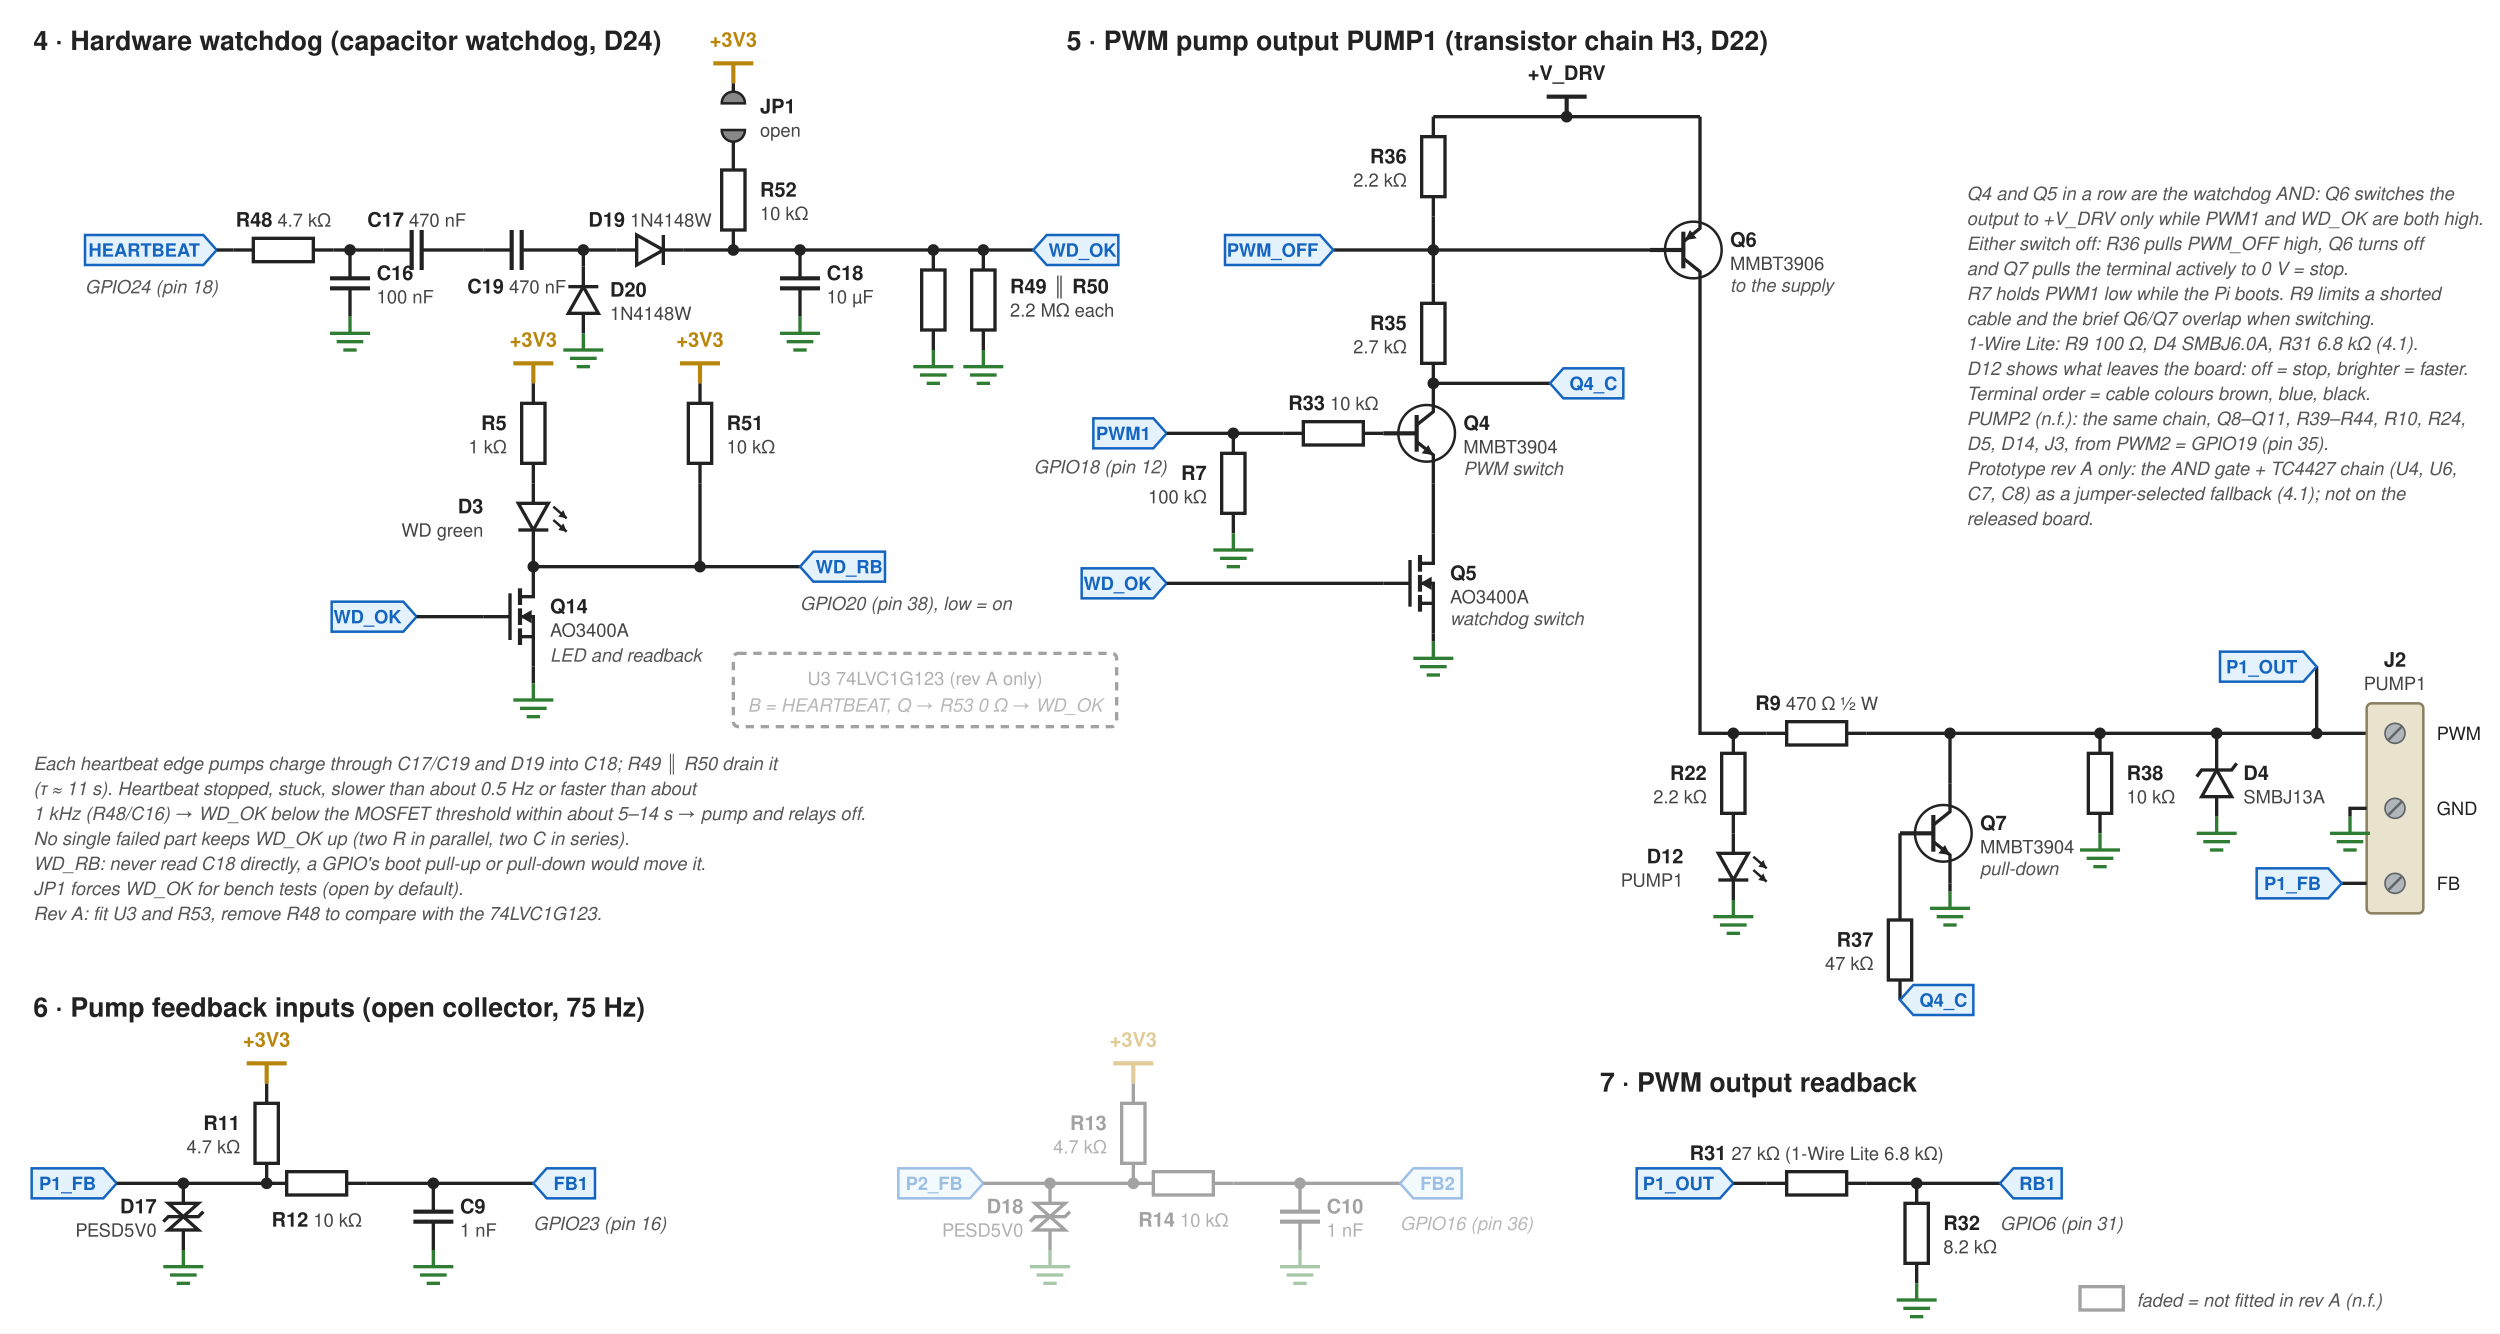
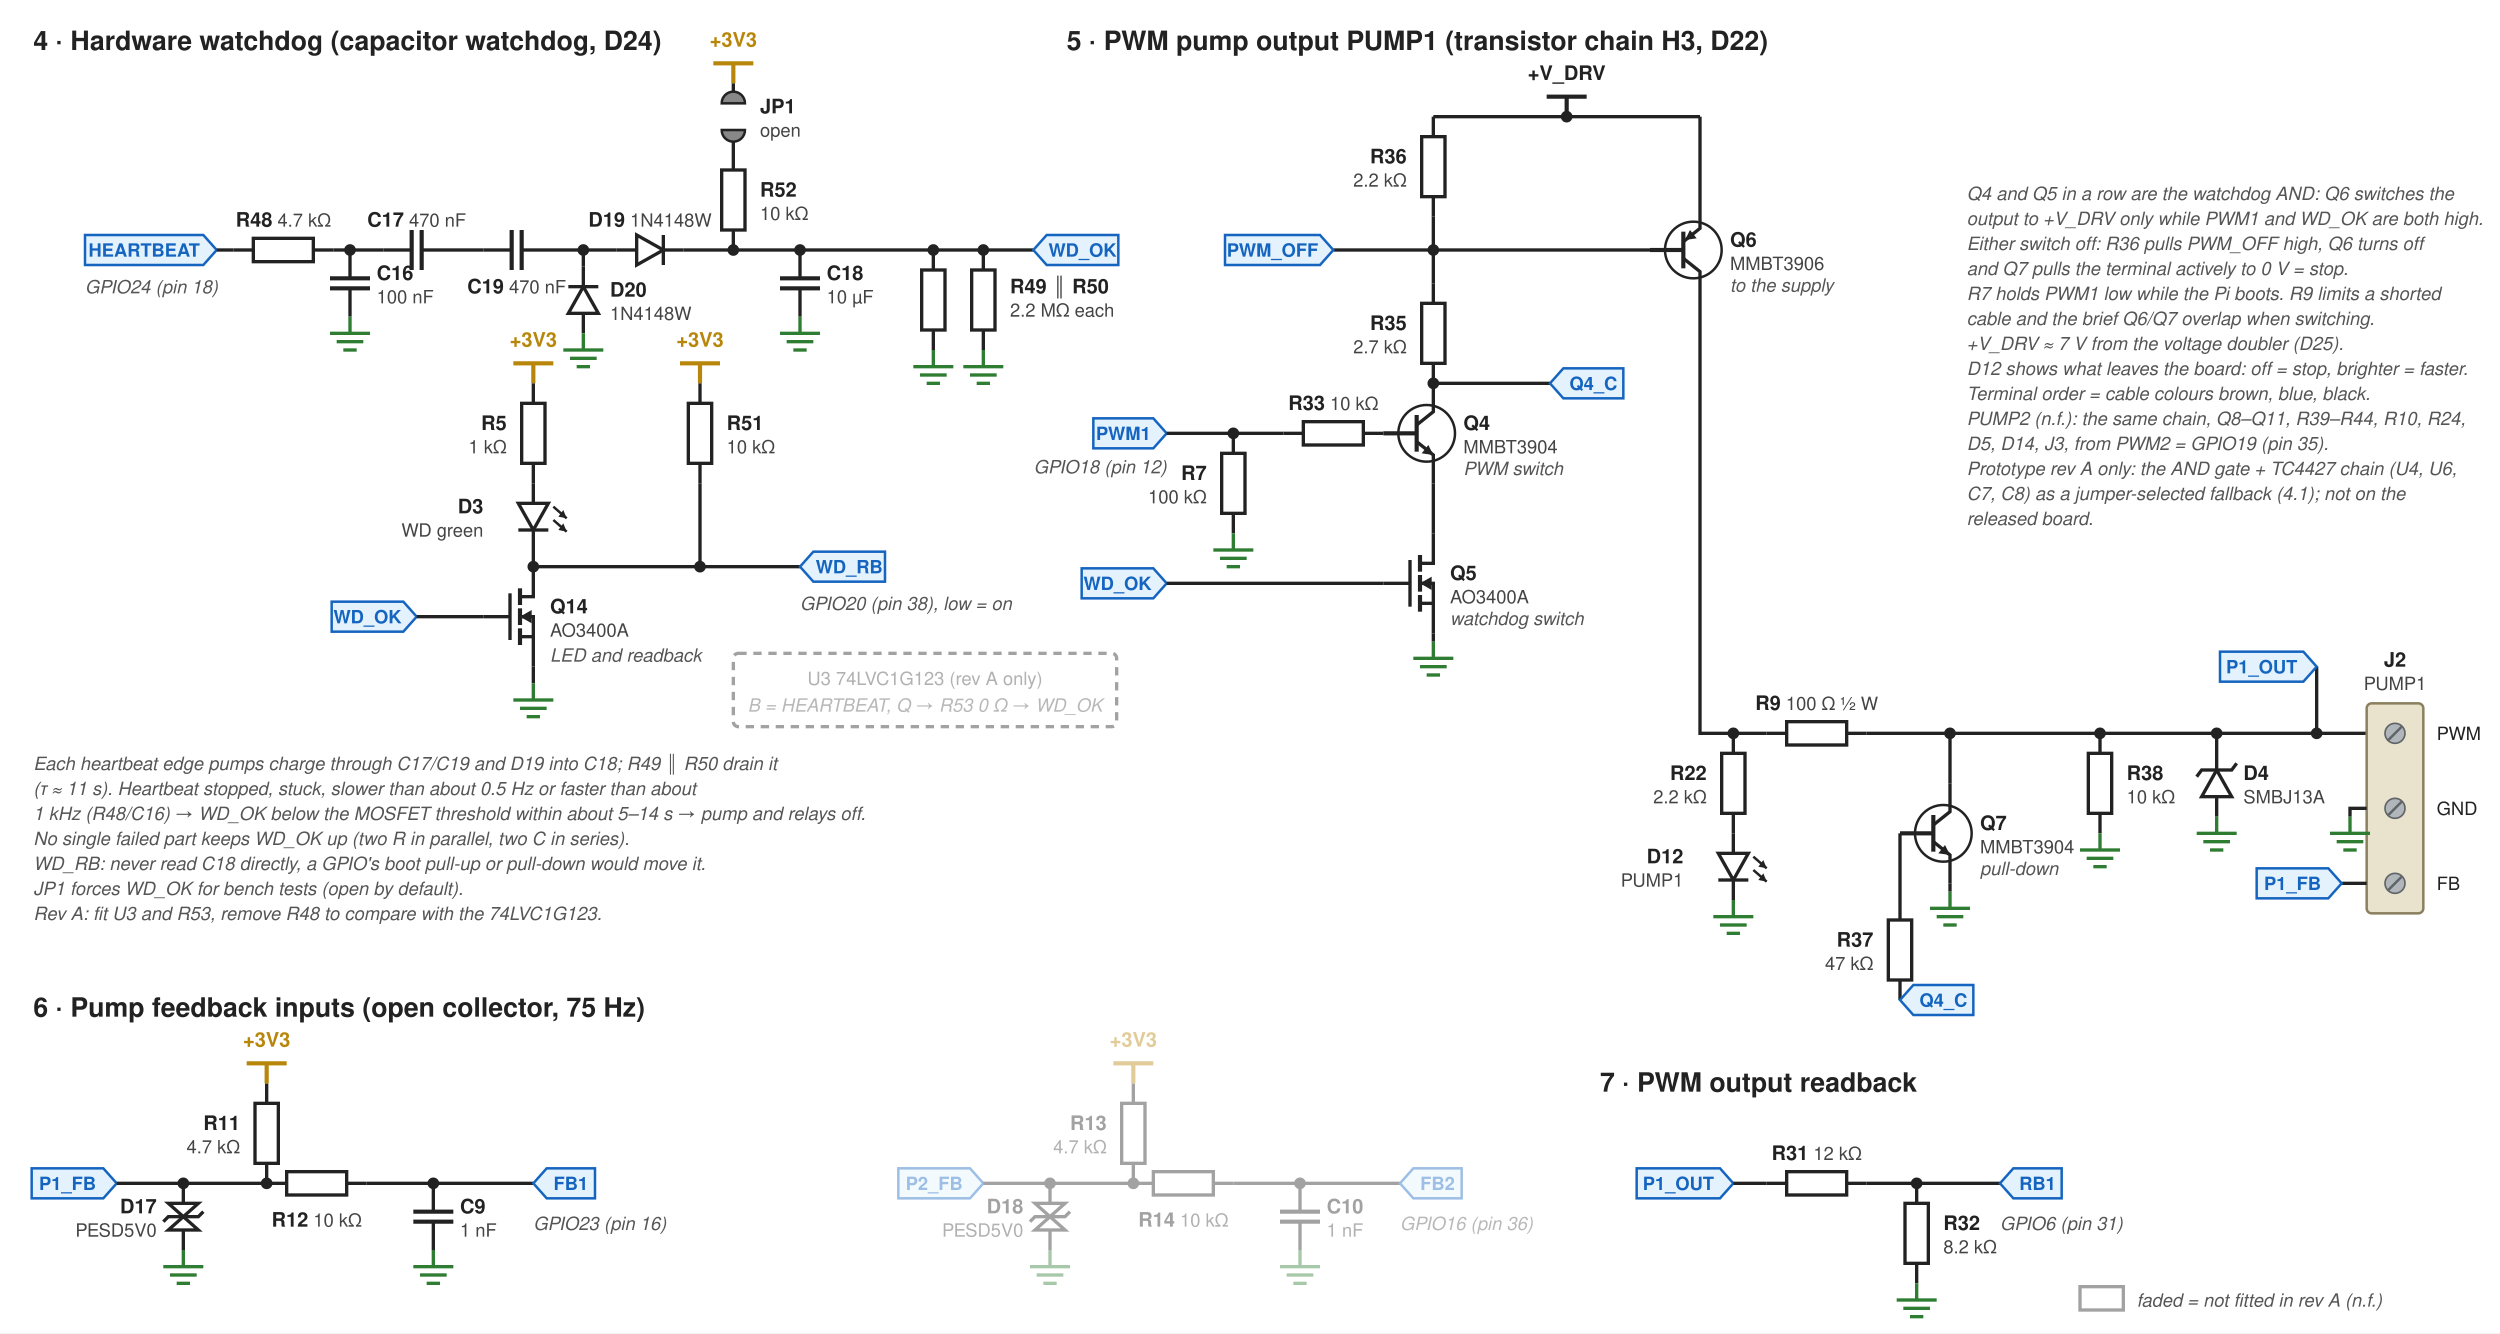
<svg xmlns="http://www.w3.org/2000/svg" width="1500" height="800" viewBox="0 0 1500 800" font-family="Helvetica, Arial, sans-serif">
  <style>.w{stroke:#222;stroke-width:2;fill:none}.b{stroke:#222;stroke-width:2;fill:white}.r{font-size:12px;font-weight:bold;fill:#222}.v{font-size:11px;fill:#444}.pn{font-size:11px;fill:#222}.num{font-size:10px;fill:#c62828}.n{font-size:11px;fill:#555;font-style:italic}.h{font-size:16px;font-weight:bold;fill:#222}</style>
  <rect width="1500" height="800" fill="white" />
  <text x="20" y="30" class="h" text-anchor="start">4 · Hardware watchdog (capacitor watchdog, D24)</text>
  <polygon points="130,150 122,141 51,141 51,159 122,159" style="fill:#e3f2fd;stroke:#1565c0;stroke-width:1.5" />
  <text x="86.5" y="154" class="pn" text-anchor="middle" style="font-weight:bold;fill:#1565c0">HEARTBEAT</text>
  <text x="51" y="176" class="n" text-anchor="start">GPIO24 (pin 18)</text>
  <path class="w" d="M130 150 L140 150" />
  <g transform="translate(140 150) rotate(0)">
    <path class="w" d="M0 0 H12" />
    <path class="w" d="M48 0 H60" />
    <rect class="b" x="12" y="-7" width="36" height="14" />
  </g>
  <text x="170.0" y="136.0" class="v" text-anchor="middle">
    <tspan class="r">R48</tspan> 4.7 kΩ</text>
  <path class="w" d="M200 150 L230 150" />
  <circle cx="210" cy="150" r="3.5" fill="#222" />
  <g transform="translate(210 150) rotate(90)">
    <path class="w" d="M0 0 H17" />
    <path class="w" d="M23 0 H40" />
    <path class="w" d="M17 -12 V12" style="stroke-width:2.5" />
    <path class="w" d="M23 -12 V12" style="stroke-width:2.5" />
  </g>
  <text x="226.0" y="168.0" class="r" text-anchor="start">C16</text>
  <text x="226.0" y="182.0" class="v" text-anchor="start">100 nF</text>
  <path d="M210 190 V200 M198 200 H222 M202 205 H218 M206 210 H214" style="stroke:#2e7d32;stroke-width:2;fill:none" />
  <g transform="translate(230 150) rotate(0)">
    <path class="w" d="M0 0 H17" />
    <path class="w" d="M23 0 H40" />
    <path class="w" d="M17 -12 V12" style="stroke-width:2.5" />
    <path class="w" d="M23 -12 V12" style="stroke-width:2.5" />
  </g>
  <text x="250.0" y="136.0" class="v" text-anchor="middle">
    <tspan class="r">C17</tspan> 470 nF</text>
  <path class="w" d="M270 150 L290 150" />
  <g transform="translate(290 150) rotate(0)">
    <path class="w" d="M0 0 H17" />
    <path class="w" d="M23 0 H40" />
    <path class="w" d="M17 -12 V12" style="stroke-width:2.5" />
    <path class="w" d="M23 -12 V12" style="stroke-width:2.5" />
  </g>
  <text x="310.0" y="176.0" class="v" text-anchor="middle">
    <tspan class="r">C19</tspan> 470 nF</text>
  <path class="w" d="M330 150 L370 150" />
  <circle cx="350" cy="150" r="3.5" fill="#222" />
  <g transform="translate(350 200) rotate(270)">
    <path class="w" d="M0 0 H12" />
    <path class="w" d="M28 0 H40" />
    <path d="M12 -9 L28 0 L12 9 Z" style="fill:white;stroke:#222;stroke-width:2" />
    <path class="w" d="M28 -9 V9" />
  </g>
  <text x="366.0" y="178.0" class="r" text-anchor="start">D20</text>
  <text x="366.0" y="192.0" class="v" text-anchor="start">1N4148W</text>
  <path d="M350 200 V210 M338 210 H362 M342 215 H358 M346 220 H354" style="stroke:#2e7d32;stroke-width:2;fill:none" />
  <path class="w" d="M350 160 L350 150" />
  <g transform="translate(370 150) rotate(0)">
    <path class="w" d="M0 0 H12" />
    <path class="w" d="M28 0 H40" />
    <path d="M12 -9 L28 0 L12 9 Z" style="fill:white;stroke:#222;stroke-width:2" />
    <path class="w" d="M28 -9 V9" />
  </g>
  <text x="390.0" y="136.0" class="v" text-anchor="middle">
    <tspan class="r">D19</tspan> 1N4148W</text>
  <path class="w" d="M410 150 L620 150" />
  <path d="M440 50 V38 M428 38 H452" style="stroke:#b8860b;stroke-width:2.5;fill:none" />
  <text x="440" y="28" class="r" text-anchor="middle" style="fill:#b8860b">+3V3</text>
  <g transform="translate(440 50) rotate(90)">
    <path class="w" d="M0 0 H12" />
    <path class="w" d="M28 0 H40" />
    <path d="M12 -7 A7 7 0 0 0 12 7 Z M28 -7 A7 7 0 0 1 28 7 Z" style="fill:#888;stroke:#222;stroke-width:1.5" />
  </g>
  <text x="456.0" y="68.0" class="r" text-anchor="start">JP1</text>
  <text x="456.0" y="82.0" class="v" text-anchor="start">open</text>
  <g transform="translate(440 90) rotate(90)">
    <path class="w" d="M0 0 H12" />
    <path class="w" d="M48 0 H60" />
    <rect class="b" x="12" y="-7" width="36" height="14" />
  </g>
  <text x="456.0" y="118.0" class="r" text-anchor="start">R52</text>
  <text x="456.0" y="132.0" class="v" text-anchor="start">10 kΩ</text>
  <circle cx="440" cy="150" r="3.5" fill="#222" />
  <circle cx="480" cy="150" r="3.5" fill="#222" />
  <g transform="translate(480 150) rotate(90)">
    <path class="w" d="M0 0 H17" />
    <path class="w" d="M23 0 H40" />
    <path class="w" d="M17 -12 V12" style="stroke-width:2.5" />
    <path class="w" d="M23 -12 V12" style="stroke-width:2.5" />
  </g>
  <text x="496.0" y="168.0" class="r" text-anchor="start">C18</text>
  <text x="496.0" y="182.0" class="v" text-anchor="start">10 µF</text>
  <path d="M480 190 V200 M468 200 H492 M472 205 H488 M476 210 H484" style="stroke:#2e7d32;stroke-width:2;fill:none" />
  <circle cx="560" cy="150" r="3.5" fill="#222" />
  <g transform="translate(560 150) rotate(90)">
    <path class="w" d="M0 0 H12" />
    <path class="w" d="M48 0 H60" />
    <rect class="b" x="12" y="-7" width="36" height="14" />
  </g>
  <path d="M560 210 V220 M548 220 H572 M552 225 H568 M556 230 H564" style="stroke:#2e7d32;stroke-width:2;fill:none" />
  <circle cx="590" cy="150" r="3.5" fill="#222" />
  <g transform="translate(590 150) rotate(90)">
    <path class="w" d="M0 0 H12" />
    <path class="w" d="M48 0 H60" />
    <rect class="b" x="12" y="-7" width="36" height="14" />
  </g>
  <path d="M590 210 V220 M578 220 H602 M582 225 H598 M586 230 H594" style="stroke:#2e7d32;stroke-width:2;fill:none" />
  <text x="606" y="176" class="r" text-anchor="start">R49 ∥ R50</text>
  <text x="606" y="190" class="v" text-anchor="start">2.2 MΩ each</text>
  <polygon points="620,150 628,141 671,141 671,159 628,159" style="fill:#e3f2fd;stroke:#1565c0;stroke-width:1.5" />
  <text x="649.5" y="154" class="pn" text-anchor="middle" style="font-weight:bold;fill:#1565c0">WD_OK</text>
  <path d="M320 230 V218 M308 218 H332" style="stroke:#b8860b;stroke-width:2.5;fill:none" />
  <text x="320" y="208" class="r" text-anchor="middle" style="fill:#b8860b">+3V3</text>
  <g transform="translate(320 230) rotate(90)">
    <path class="w" d="M0 0 H12" />
    <path class="w" d="M48 0 H60" />
    <rect class="b" x="12" y="-7" width="36" height="14" />
  </g>
  <text x="304.0" y="258.0" class="r" text-anchor="end">R5</text>
  <text x="304.0" y="272.0" class="v" text-anchor="end">1 kΩ</text>
  <g transform="translate(320 290) rotate(90)">
    <path class="w" d="M0 0 H12" />
    <path class="w" d="M28 0 H40" />
    <path d="M12 -9 L28 0 L12 9 Z" style="fill:white;stroke:#222;stroke-width:2" />
    <path class="w" d="M28 -9 V9" />
    <path class="w" d="M14 -12 L21 -20" style="stroke-width:1.5" />
    <path d="M21 -20 L16 -18 L20 -15 Z" fill="#222" />
    <path class="w" d="M22 -12 L29 -20" style="stroke-width:1.5" />
    <path d="M29 -20 L24 -18 L28 -15 Z" fill="#222" />
  </g>
  <text x="290.0" y="308.0" class="r" text-anchor="end">D3</text>
  <text x="290.0" y="322.0" class="v" text-anchor="end">WD green</text>
  <path class="w" d="M320 330 L320 340" />
  <circle cx="320" cy="340" r="3.5" fill="#222" />
  <g transform="translate(320 370)">
    <path class="w" d="M-30 0 H-14 M-14 -14 V14" />
    <path class="w" d="M-8 -17 V-7 M-8 -5 V5 M-8 7 V17" style="stroke-width:2.5" />
    <path class="w" d="M-8 -12 H0 V-30 M-8 12 H0 V30 M-8 0 H0 V12" />
    <path d="M-8 0 L-1 -4 L-1 4 Z" fill="#222" />
  </g>
  <text x="330" y="368" class="r" text-anchor="start">Q14</text>
  <text x="330" y="382" class="v" text-anchor="start">AO3400A</text>
  <text x="330" y="397" class="n" text-anchor="start">LED and readback</text>
  <path class="w" d="M320 400 L320 410" />
  <path d="M320 410 V420 M308 420 H332 M312 425 H328 M316 430 H324" style="stroke:#2e7d32;stroke-width:2;fill:none" />
  <polygon points="250,370 242,361 199,361 199,379 242,379" style="fill:#e3f2fd;stroke:#1565c0;stroke-width:1.5" />
  <text x="220.5" y="374" class="pn" text-anchor="middle" style="font-weight:bold;fill:#1565c0">WD_OK</text>
  <path class="w" d="M250 370 L290 370" />
  <path d="M420 230 V218 M408 218 H432" style="stroke:#b8860b;stroke-width:2.5;fill:none" />
  <text x="420" y="208" class="r" text-anchor="middle" style="fill:#b8860b">+3V3</text>
  <g transform="translate(420 230) rotate(90)">
    <path class="w" d="M0 0 H12" />
    <path class="w" d="M48 0 H60" />
    <rect class="b" x="12" y="-7" width="36" height="14" />
  </g>
  <text x="436.0" y="258.0" class="r" text-anchor="start">R51</text>
  <text x="436.0" y="272.0" class="v" text-anchor="start">10 kΩ</text>
  <path class="w" d="M420 290 L420 340 L320 340" />
  <circle cx="420" cy="340" r="3.5" fill="#222" />
  <path class="w" d="M420 340 L480 340" />
  <polygon points="480,340 488,331 531,331 531,349 488,349" style="fill:#e3f2fd;stroke:#1565c0;stroke-width:1.5" />
  <text x="509.5" y="344" class="pn" text-anchor="middle" style="font-weight:bold;fill:#1565c0">WD_RB</text>
  <text x="480" y="366" class="n" text-anchor="start">GPIO20 (pin 38), low = on</text>
  <g opacity="0.42">
    <rect x="440" y="392" width="230" height="44" rx="3" style="fill:white;stroke:#222;stroke-width:2;stroke-dasharray:5 4" />
    <text x="555" y="411" class="v" text-anchor="middle">U3 74LVC1G123 (rev A only)</text>
    <text x="555" y="427" class="n" text-anchor="middle">B = HEARTBEAT, Q → R53 0 Ω → WD_OK</text>
  </g>
  <text x="20" y="462" class="n" text-anchor="start">Each heartbeat edge pumps charge through C17/C19 and D19 into C18; R49 ∥ R50 drain it</text>
  <text x="20" y="477" class="n" text-anchor="start">(τ ≈ 11 s). Heartbeat stopped, stuck, slower than about 0.5 Hz or faster than about</text>
  <text x="20" y="492" class="n" text-anchor="start">1 kHz (R48/C16) → WD_OK below the MOSFET threshold within about 5–14 s → pump and relays off.</text>
  <text x="20" y="507" class="n" text-anchor="start">No single failed part keeps WD_OK up (two R in parallel, two C in series).</text>
  <text x="20" y="522" class="n" text-anchor="start">WD_RB: never read C18 directly, a GPIO's boot pull-up or pull-down would move it.</text>
  <text x="20" y="537" class="n" text-anchor="start">JP1 forces WD_OK for bench tests (open by default).</text>
  <text x="20" y="552" class="n" text-anchor="start">Rev A: fit U3 and R53, remove R48 to compare with the 74LVC1G123.</text>
  <text x="640" y="30" class="h" text-anchor="start">5 · PWM pump output PUMP1 (transistor chain H3, D22)</text>
  <path class="w" d="M860 70 L1020 70" />
  <path d="M940 70 V58 M928 58 H952" style="stroke:#222;stroke-width:2.5;fill:none" />
  <text x="940" y="48" class="r" text-anchor="middle" style="fill:#222">+V_DRV</text>
  <circle cx="940" cy="70" r="3.5" fill="#222" />
  <g transform="translate(860 70) rotate(90)">
    <path class="w" d="M0 0 H12" />
    <path class="w" d="M48 0 H60" />
    <rect class="b" x="12" y="-7" width="36" height="14" />
  </g>
  <text x="844.0" y="98.0" class="r" text-anchor="end">R36</text>
  <text x="844.0" y="112.0" class="v" text-anchor="end">2.2 kΩ</text>
  <path class="w" d="M860 130 L860 170" />
  <circle cx="860" cy="150" r="3.5" fill="#222" />
  <path class="w" d="M800 150 L990 150" />
  <polygon points="800,150 792,141 735,141 735,159 792,159" style="fill:#e3f2fd;stroke:#1565c0;stroke-width:1.5" />
  <text x="763.5" y="154" class="pn" text-anchor="middle" style="font-weight:bold;fill:#1565c0">PWM_OFF</text>
  <g transform="translate(1020 150)">
    <circle cx="-4" cy="0" r="17" style="fill:white;stroke:#222;stroke-width:1.5" />
    <path class="w" d="M-30 0 H-10 M-10 -11 V11" style="stroke-width:2.5" />
    <path class="w" d="M-10 -5 L0 -13 V-30 M-10 5 L0 13 V30" />
    <path d="M-9 -6 L-2 -7 L-6 -12 Z" fill="#222" />
  </g>
  <text x="1038" y="148" class="r" text-anchor="start">Q6</text>
  <text x="1038" y="162" class="v" text-anchor="start">MMBT3906</text>
  <text x="1038" y="175" class="n" text-anchor="start">to the supply</text>
  <path class="w" d="M1020 120 L1020 70" />
  <g transform="translate(860 170) rotate(90)">
    <path class="w" d="M0 0 H12" />
    <path class="w" d="M48 0 H60" />
    <rect class="b" x="12" y="-7" width="36" height="14" />
  </g>
  <text x="844.0" y="198.0" class="r" text-anchor="end">R35</text>
  <text x="844.0" y="212.0" class="v" text-anchor="end">2.7 kΩ</text>
  <g transform="translate(860 260)">
    <circle cx="-4" cy="0" r="17" style="fill:white;stroke:#222;stroke-width:1.5" />
    <path class="w" d="M-30 0 H-10 M-10 -11 V11" style="stroke-width:2.5" />
    <path class="w" d="M-10 -5 L0 -13 V-30 M-10 5 L0 13 V30" />
    <path d="M0 13 L-7 12 L-3 7 Z" fill="#222" />
  </g>
  <text x="878" y="258" class="r" text-anchor="start">Q4</text>
  <text x="878" y="272" class="v" text-anchor="start">MMBT3904</text>
  <text x="878" y="285" class="n" text-anchor="start">PWM switch</text>
  <circle cx="860" cy="230" r="3.5" fill="#222" />
  <path class="w" d="M860 230 L930 230" />
  <polygon points="930,230 938,221 974,221 974,239 938,239" style="fill:#e3f2fd;stroke:#1565c0;stroke-width:1.5" />
  <text x="956.0" y="234" class="pn" text-anchor="middle" style="font-weight:bold;fill:#1565c0">Q4_C</text>
  <g transform="translate(860 350)">
    <path class="w" d="M-30 0 H-14 M-14 -14 V14" />
    <path class="w" d="M-8 -17 V-7 M-8 -5 V5 M-8 7 V17" style="stroke-width:2.5" />
    <path class="w" d="M-8 -12 H0 V-30 M-8 12 H0 V30 M-8 0 H0 V12" />
    <path d="M-8 0 L-1 -4 L-1 4 Z" fill="#222" />
  </g>
  <text x="870" y="348" class="r" text-anchor="start">Q5</text>
  <text x="870" y="362" class="v" text-anchor="start">AO3400A</text>
  <text x="870" y="375" class="n" text-anchor="start">watchdog switch</text>
  <path class="w" d="M860 290 L860 320" />
  <path class="w" d="M860 380 L860 385" />
  <path d="M860 385 V395 M848 395 H872 M852 400 H868 M856 405 H864" style="stroke:#2e7d32;stroke-width:2;fill:none" />
  <polygon points="700,260 692,251 656,251 656,269 692,269" style="fill:#e3f2fd;stroke:#1565c0;stroke-width:1.5" />
  <text x="674.0" y="264" class="pn" text-anchor="middle" style="font-weight:bold;fill:#1565c0">PWM1</text>
  <text x="700" y="284" class="n" text-anchor="end">GPIO18 (pin 12)</text>
  <path class="w" d="M700 260 L770 260" />
  <circle cx="740" cy="260" r="3.5" fill="#222" />
  <g transform="translate(740 260) rotate(90)">
    <path class="w" d="M0 0 H12" />
    <path class="w" d="M48 0 H60" />
    <rect class="b" x="12" y="-7" width="36" height="14" />
  </g>
  <text x="724.0" y="288.0" class="r" text-anchor="end">R7</text>
  <text x="724.0" y="302.0" class="v" text-anchor="end">100 kΩ</text>
  <path d="M740 320 V330 M728 330 H752 M732 335 H748 M736 340 H744" style="stroke:#2e7d32;stroke-width:2;fill:none" />
  <g transform="translate(770 260) rotate(0)">
    <path class="w" d="M0 0 H12" />
    <path class="w" d="M48 0 H60" />
    <rect class="b" x="12" y="-7" width="36" height="14" />
  </g>
  <text x="800.0" y="246.0" class="v" text-anchor="middle">
    <tspan class="r">R33</tspan> 10 kΩ</text>
  <polygon points="700,350 692,341 649,341 649,359 692,359" style="fill:#e3f2fd;stroke:#1565c0;stroke-width:1.5" />
  <text x="670.5" y="354" class="pn" text-anchor="middle" style="font-weight:bold;fill:#1565c0">WD_OK</text>
  <path class="w" d="M700 350 L830 350" />
  <path class="w" d="M1020 180 L1020 440 L1060 440" />
  <circle cx="1040" cy="440" r="3.5" fill="#222" />
  <g transform="translate(1040 440) rotate(90)">
    <path class="w" d="M0 0 H12" />
    <path class="w" d="M48 0 H60" />
    <rect class="b" x="12" y="-7" width="36" height="14" />
  </g>
  <text x="1024.0" y="468.0" class="r" text-anchor="end">R22</text>
  <text x="1024.0" y="482.0" class="v" text-anchor="end">2.2 kΩ</text>
  <g transform="translate(1040 500) rotate(90)">
    <path class="w" d="M0 0 H12" />
    <path class="w" d="M28 0 H40" />
    <path d="M12 -9 L28 0 L12 9 Z" style="fill:white;stroke:#222;stroke-width:2" />
    <path class="w" d="M28 -9 V9" />
    <path class="w" d="M14 -12 L21 -20" style="stroke-width:1.5" />
    <path d="M21 -20 L16 -18 L20 -15 Z" fill="#222" />
    <path class="w" d="M22 -12 L29 -20" style="stroke-width:1.5" />
    <path d="M29 -20 L24 -18 L28 -15 Z" fill="#222" />
  </g>
  <text x="1010.0" y="518.0" class="r" text-anchor="end">D12</text>
  <text x="1010.0" y="532.0" class="v" text-anchor="end">PUMP1</text>
  <path d="M1040 540 V550 M1028 550 H1052 M1032 555 H1048 M1036 560 H1044" style="stroke:#2e7d32;stroke-width:2;fill:none" />
  <g transform="translate(1060 440) rotate(0)">
    <path class="w" d="M0 0 H12" />
    <path class="w" d="M48 0 H60" />
    <rect class="b" x="12" y="-7" width="36" height="14" />
  </g>
  <text x="1090.0" y="426.0" class="v" text-anchor="middle">
-     <tspan class="r">R9</tspan> 470 Ω ½ W</text>
+     <tspan class="r">R9</tspan> 100 Ω ½ W</text>
  <path class="w" d="M1120 440 L1420 440" />
  <circle cx="1170" cy="440" r="3.5" fill="#222" />
  <path class="w" d="M1170 440 L1170 470" />
  <g transform="translate(1170 500)">
    <circle cx="-4" cy="0" r="17" style="fill:white;stroke:#222;stroke-width:1.5" />
    <path class="w" d="M-30 0 H-10 M-10 -11 V11" style="stroke-width:2.5" />
    <path class="w" d="M-10 -5 L0 -13 V-30 M-10 5 L0 13 V30" />
    <path d="M0 13 L-7 12 L-3 7 Z" fill="#222" />
  </g>
  <text x="1188" y="498" class="r" text-anchor="start">Q7</text>
  <text x="1188" y="512" class="v" text-anchor="start">MMBT3904</text>
  <text x="1188" y="525" class="n" text-anchor="start">pull-down</text>
  <path class="w" d="M1170 530 L1170 535" />
  <path d="M1170 535 V545 M1158 545 H1182 M1162 550 H1178 M1166 555 H1174" style="stroke:#2e7d32;stroke-width:2;fill:none" />
  <path class="w" d="M1140 500 L1140 540" />
  <g transform="translate(1140 600) rotate(270)">
    <path class="w" d="M0 0 H12" />
    <path class="w" d="M48 0 H60" />
    <rect class="b" x="12" y="-7" width="36" height="14" />
  </g>
  <text x="1124.0" y="568.0" class="r" text-anchor="end">R37</text>
  <text x="1124.0" y="582.0" class="v" text-anchor="end">47 kΩ</text>
  <polygon points="1140,600 1148,591 1184,591 1184,609 1148,609" style="fill:#e3f2fd;stroke:#1565c0;stroke-width:1.5" />
  <text x="1166.0" y="604" class="pn" text-anchor="middle" style="font-weight:bold;fill:#1565c0">Q4_C</text>
  <circle cx="1260" cy="440" r="3.5" fill="#222" />
  <g transform="translate(1260 440) rotate(90)">
    <path class="w" d="M0 0 H12" />
    <path class="w" d="M48 0 H60" />
    <rect class="b" x="12" y="-7" width="36" height="14" />
  </g>
  <text x="1276.0" y="468.0" class="r" text-anchor="start">R38</text>
  <text x="1276.0" y="482.0" class="v" text-anchor="start">10 kΩ</text>
  <path d="M1260 500 V510 M1248 510 H1272 M1252 515 H1268 M1256 520 H1264" style="stroke:#2e7d32;stroke-width:2;fill:none" />
  <circle cx="1330" cy="440" r="3.5" fill="#222" />
  <path class="w" d="M1330 440 L1330 450" />
  <g transform="translate(1330 490) rotate(270)">
    <path class="w" d="M0 0 H12" />
    <path class="w" d="M28 0 H40" />
    <path d="M12 -9 L28 0 L12 9 Z" style="fill:white;stroke:#222;stroke-width:2" />
    <path class="w" d="M24 -12 L28 -9 V9 L32 12" />
  </g>
  <text x="1346.0" y="468.0" class="r" text-anchor="start">D4</text>
  <text x="1346.0" y="482.0" class="v" text-anchor="start">SMBJ13A</text>
  <path d="M1330 490 V500 M1318 500 H1342 M1322 505 H1338 M1326 510 H1334" style="stroke:#2e7d32;stroke-width:2;fill:none" />
  <circle cx="1390" cy="440" r="3.5" fill="#222" />
  <path class="w" d="M1390 440 L1390 400" />
  <polygon points="1390,400 1382,391 1332,391 1332,409 1382,409" style="fill:#e3f2fd;stroke:#1565c0;stroke-width:1.5" />
  <text x="1357.0" y="404" class="pn" text-anchor="middle" style="font-weight:bold;fill:#1565c0">P1_OUT</text>
  <rect x="1420" y="422" width="34" height="126" rx="3" style="fill:#E9E2CC;stroke:#8A7F5F;stroke-width:1.5" />
  <circle cx="1437" cy="440" r="6" style="fill:#B0B6BA;stroke:#5F6468" />
  <path d="M1433 444 L1441 436" style="stroke:#5F6468;stroke-width:1.5" />
  <text x="1462" y="444" class="pn" text-anchor="start">PWM</text>
  <circle cx="1437" cy="485" r="6" style="fill:#B0B6BA;stroke:#5F6468" />
  <path d="M1433 489 L1441 481" style="stroke:#5F6468;stroke-width:1.5" />
  <text x="1462" y="489" class="pn" text-anchor="start">GND</text>
  <circle cx="1437" cy="530" r="6" style="fill:#B0B6BA;stroke:#5F6468" />
  <path d="M1433 534 L1441 526" style="stroke:#5F6468;stroke-width:1.5" />
  <text x="1462" y="534" class="pn" text-anchor="start">FB</text>
  <text x="1437" y="400" class="r" text-anchor="middle">J2</text>
  <text x="1437" y="414" class="v" text-anchor="middle">PUMP1</text>
  <path class="w" d="M1420 485 L1410 485 L1410 490" />
  <path d="M1410 490 V500 M1398 500 H1422 M1402 505 H1418 M1406 510 H1414" style="stroke:#2e7d32;stroke-width:2;fill:none" />
  <path class="w" d="M1420 530 L1405 530" />
  <polygon points="1405,530 1397,521 1354,521 1354,539 1397,539" style="fill:#e3f2fd;stroke:#1565c0;stroke-width:1.5" />
  <text x="1375.5" y="534" class="pn" text-anchor="middle" style="font-weight:bold;fill:#1565c0">P1_FB</text>
  <text x="1180" y="120" class="n" text-anchor="start">Q4 and Q5 in a row are the watchdog AND: Q6 switches the</text>
  <text x="1180" y="135" class="n" text-anchor="start">output to +V_DRV only while PWM1 and WD_OK are both high.</text>
  <text x="1180" y="150" class="n" text-anchor="start">Either switch off: R36 pulls PWM_OFF high, Q6 turns off</text>
  <text x="1180" y="165" class="n" text-anchor="start">and Q7 pulls the terminal actively to 0 V = stop.</text>
  <text x="1180" y="180" class="n" text-anchor="start">R7 holds PWM1 low while the Pi boots. R9 limits a shorted</text>
  <text x="1180" y="195" class="n" text-anchor="start">cable and the brief Q6/Q7 overlap when switching.</text>
-   <text x="1180" y="210" class="n" text-anchor="start">1-Wire Lite: R9 100 Ω, D4 SMBJ6.0A, R31 6.8 kΩ (4.1).</text>
+   <text x="1180" y="210" class="n" text-anchor="start">+V_DRV ≈ 7 V from the voltage doubler (D25).</text>
  <text x="1180" y="225" class="n" text-anchor="start">D12 shows what leaves the board: off = stop, brighter = faster.</text>
  <text x="1180" y="240" class="n" text-anchor="start">Terminal order = cable colours brown, blue, black.</text>
  <text x="1180" y="255" class="n" text-anchor="start">PUMP2 (n.f.): the same chain, Q8–Q11, R39–R44, R10, R24,</text>
  <text x="1180" y="270" class="n" text-anchor="start">D5, D14, J3, from PWM2 = GPIO19 (pin 35).</text>
  <text x="1180" y="285" class="n" text-anchor="start">Prototype rev A only: the AND gate + TC4427 chain (U4, U6,</text>
  <text x="1180" y="300" class="n" text-anchor="start">C7, C8) as a jumper-selected fallback (4.1); not on the</text>
  <text x="1180" y="315" class="n" text-anchor="start">released board.</text>
  <text x="20" y="610" class="h" text-anchor="start">6 · Pump feedback inputs (open collector, 75 Hz)</text>
  <polygon points="70,710 62,701 19,701 19,719 62,719" style="fill:#e3f2fd;stroke:#1565c0;stroke-width:1.5" />
  <text x="40.5" y="714" class="pn" text-anchor="middle" style="font-weight:bold;fill:#1565c0">P1_FB</text>
  <path class="w" d="M70 710 L160 710" />
  <circle cx="160" cy="710" r="3.5" fill="#222" />
  <circle cx="110" cy="710" r="3.5" fill="#222" />
  <g transform="translate(110 710) rotate(90)">
    <path class="w" d="M0 0 H12" />
    <path class="w" d="M28 0 H40" />
    <path d="M12 -9 L20 0 L12 9 Z M28 -9 L20 0 L28 9 Z" style="fill:white;stroke:#222;stroke-width:2" />
    <path class="w" d="M17 -12 L20 -9 V9 L23 12" />
  </g>
  <text x="94.0" y="728.0" class="r" text-anchor="end">D17</text>
  <text x="94.0" y="742.0" class="v" text-anchor="end">PESD5V0</text>
  <path d="M110 750 V760 M98 760 H122 M102 765 H118 M106 770 H114" style="stroke:#2e7d32;stroke-width:2;fill:none" />
  <g transform="translate(160 710) rotate(270)">
    <path class="w" d="M0 0 H12" />
    <path class="w" d="M48 0 H60" />
    <rect class="b" x="12" y="-7" width="36" height="14" />
  </g>
  <text x="144.0" y="678.0" class="r" text-anchor="end">R11</text>
  <text x="144.0" y="692.0" class="v" text-anchor="end">4.7 kΩ</text>
  <path d="M160 650 V638 M148 638 H172" style="stroke:#b8860b;stroke-width:2.5;fill:none" />
  <text x="160" y="628" class="r" text-anchor="middle" style="fill:#b8860b">+3V3</text>
  <g transform="translate(160 710) rotate(0)">
    <path class="w" d="M0 0 H12" />
    <path class="w" d="M48 0 H60" />
    <rect class="b" x="12" y="-7" width="36" height="14" />
  </g>
  <text x="190.0" y="736.0" class="v" text-anchor="middle">
    <tspan class="r">R12</tspan> 10 kΩ</text>
  <path class="w" d="M220 710 L320 710" />
  <circle cx="260" cy="710" r="3.5" fill="#222" />
  <g transform="translate(260 710) rotate(90)">
    <path class="w" d="M0 0 H17" />
    <path class="w" d="M23 0 H40" />
    <path class="w" d="M17 -12 V12" style="stroke-width:2.5" />
    <path class="w" d="M23 -12 V12" style="stroke-width:2.5" />
  </g>
  <text x="276.0" y="728.0" class="r" text-anchor="start">C9</text>
  <text x="276.0" y="742.0" class="v" text-anchor="start">1 nF</text>
  <path d="M260 750 V760 M248 760 H272 M252 765 H268 M256 770 H264" style="stroke:#2e7d32;stroke-width:2;fill:none" />
  <polygon points="320,710 328,701 357,701 357,719 328,719" style="fill:#e3f2fd;stroke:#1565c0;stroke-width:1.5" />
  <text x="342.5" y="714" class="pn" text-anchor="middle" style="font-weight:bold;fill:#1565c0">FB1</text>
  <text x="320" y="738" class="n" text-anchor="start">GPIO23 (pin 16)</text>
  <g opacity="0.42">
    <polygon points="590,710 582,701 539,701 539,719 582,719" style="fill:#e3f2fd;stroke:#1565c0;stroke-width:1.5" />
    <text x="560.5" y="714" class="pn" text-anchor="middle" style="font-weight:bold;fill:#1565c0">P2_FB</text>
    <path class="w" d="M590 710 L680 710" />
    <circle cx="680" cy="710" r="3.5" fill="#222" />
    <circle cx="630" cy="710" r="3.5" fill="#222" />
    <g transform="translate(630 710) rotate(90)">
      <path class="w" d="M0 0 H12" />
      <path class="w" d="M28 0 H40" />
      <path d="M12 -9 L20 0 L12 9 Z M28 -9 L20 0 L28 9 Z" style="fill:white;stroke:#222;stroke-width:2" />
      <path class="w" d="M17 -12 L20 -9 V9 L23 12" />
    </g>
    <text x="614.0" y="728.0" class="r" text-anchor="end">D18</text>
    <text x="614.0" y="742.0" class="v" text-anchor="end">PESD5V0</text>
    <path d="M630 750 V760 M618 760 H642 M622 765 H638 M626 770 H634" style="stroke:#2e7d32;stroke-width:2;fill:none" />
    <g transform="translate(680 710) rotate(270)">
      <path class="w" d="M0 0 H12" />
      <path class="w" d="M48 0 H60" />
      <rect class="b" x="12" y="-7" width="36" height="14" />
    </g>
    <text x="664.0" y="678.0" class="r" text-anchor="end">R13</text>
    <text x="664.0" y="692.0" class="v" text-anchor="end">4.7 kΩ</text>
    <path d="M680 650 V638 M668 638 H692" style="stroke:#b8860b;stroke-width:2.5;fill:none" />
    <text x="680" y="628" class="r" text-anchor="middle" style="fill:#b8860b">+3V3</text>
    <g transform="translate(680 710) rotate(0)">
      <path class="w" d="M0 0 H12" />
      <path class="w" d="M48 0 H60" />
      <rect class="b" x="12" y="-7" width="36" height="14" />
    </g>
    <text x="710.0" y="736.0" class="v" text-anchor="middle">
      <tspan class="r">R14</tspan> 10 kΩ</text>
    <path class="w" d="M740 710 L840 710" />
    <circle cx="780" cy="710" r="3.5" fill="#222" />
    <g transform="translate(780 710) rotate(90)">
      <path class="w" d="M0 0 H17" />
      <path class="w" d="M23 0 H40" />
      <path class="w" d="M17 -12 V12" style="stroke-width:2.5" />
      <path class="w" d="M23 -12 V12" style="stroke-width:2.5" />
    </g>
    <text x="796.0" y="728.0" class="r" text-anchor="start">C10</text>
    <text x="796.0" y="742.0" class="v" text-anchor="start">1 nF</text>
    <path d="M780 750 V760 M768 760 H792 M772 765 H788 M776 770 H784" style="stroke:#2e7d32;stroke-width:2;fill:none" />
    <polygon points="840,710 848,701 877,701 877,719 848,719" style="fill:#e3f2fd;stroke:#1565c0;stroke-width:1.5" />
    <text x="862.5" y="714" class="pn" text-anchor="middle" style="font-weight:bold;fill:#1565c0">FB2</text>
    <text x="840" y="738" class="n" text-anchor="start">GPIO16 (pin 36)</text>
  </g>
  <text x="960" y="655" class="h" text-anchor="start">7 · PWM output readback</text>
  <polygon points="1040,710 1032,701 982,701 982,719 1032,719" style="fill:#e3f2fd;stroke:#1565c0;stroke-width:1.5" />
  <text x="1007.0" y="714" class="pn" text-anchor="middle" style="font-weight:bold;fill:#1565c0">P1_OUT</text>
  <path class="w" d="M1040 710 L1060 710" />
  <g transform="translate(1060 710) rotate(0)">
    <path class="w" d="M0 0 H12" />
    <path class="w" d="M48 0 H60" />
    <rect class="b" x="12" y="-7" width="36" height="14" />
  </g>
  <text x="1090.0" y="696.0" class="v" text-anchor="middle">
-     <tspan class="r">R31</tspan> 27 kΩ (1-Wire Lite 6.8 kΩ)</text>
+     <tspan class="r">R31</tspan> 12 kΩ</text>
  <path class="w" d="M1120 710 L1200 710" />
  <circle cx="1150" cy="710" r="3.5" fill="#222" />
  <g transform="translate(1150 710) rotate(90)">
    <path class="w" d="M0 0 H12" />
    <path class="w" d="M48 0 H60" />
    <rect class="b" x="12" y="-7" width="36" height="14" />
  </g>
  <text x="1166.0" y="738.0" class="r" text-anchor="start">R32</text>
  <text x="1166.0" y="752.0" class="v" text-anchor="start">8.2 kΩ</text>
  <path d="M1150 770 V780 M1138 780 H1162 M1142 785 H1158 M1146 790 H1154" style="stroke:#2e7d32;stroke-width:2;fill:none" />
  <polygon points="1200,710 1208,701 1237,701 1237,719 1208,719" style="fill:#e3f2fd;stroke:#1565c0;stroke-width:1.5" />
  <text x="1222.5" y="714" class="pn" text-anchor="middle" style="font-weight:bold;fill:#1565c0">RB1</text>
  <text x="1200" y="738" class="n" text-anchor="start">GPIO6 (pin 31)</text>
  <g opacity="0.42">
    <rect x="1248" y="772" width="26" height="14" style="fill:white;stroke:#222;stroke-width:2" />
  </g>
  <text x="1282" y="784" class="n" text-anchor="start">faded = not fitted in rev A (n.f.)</text>
</svg>
